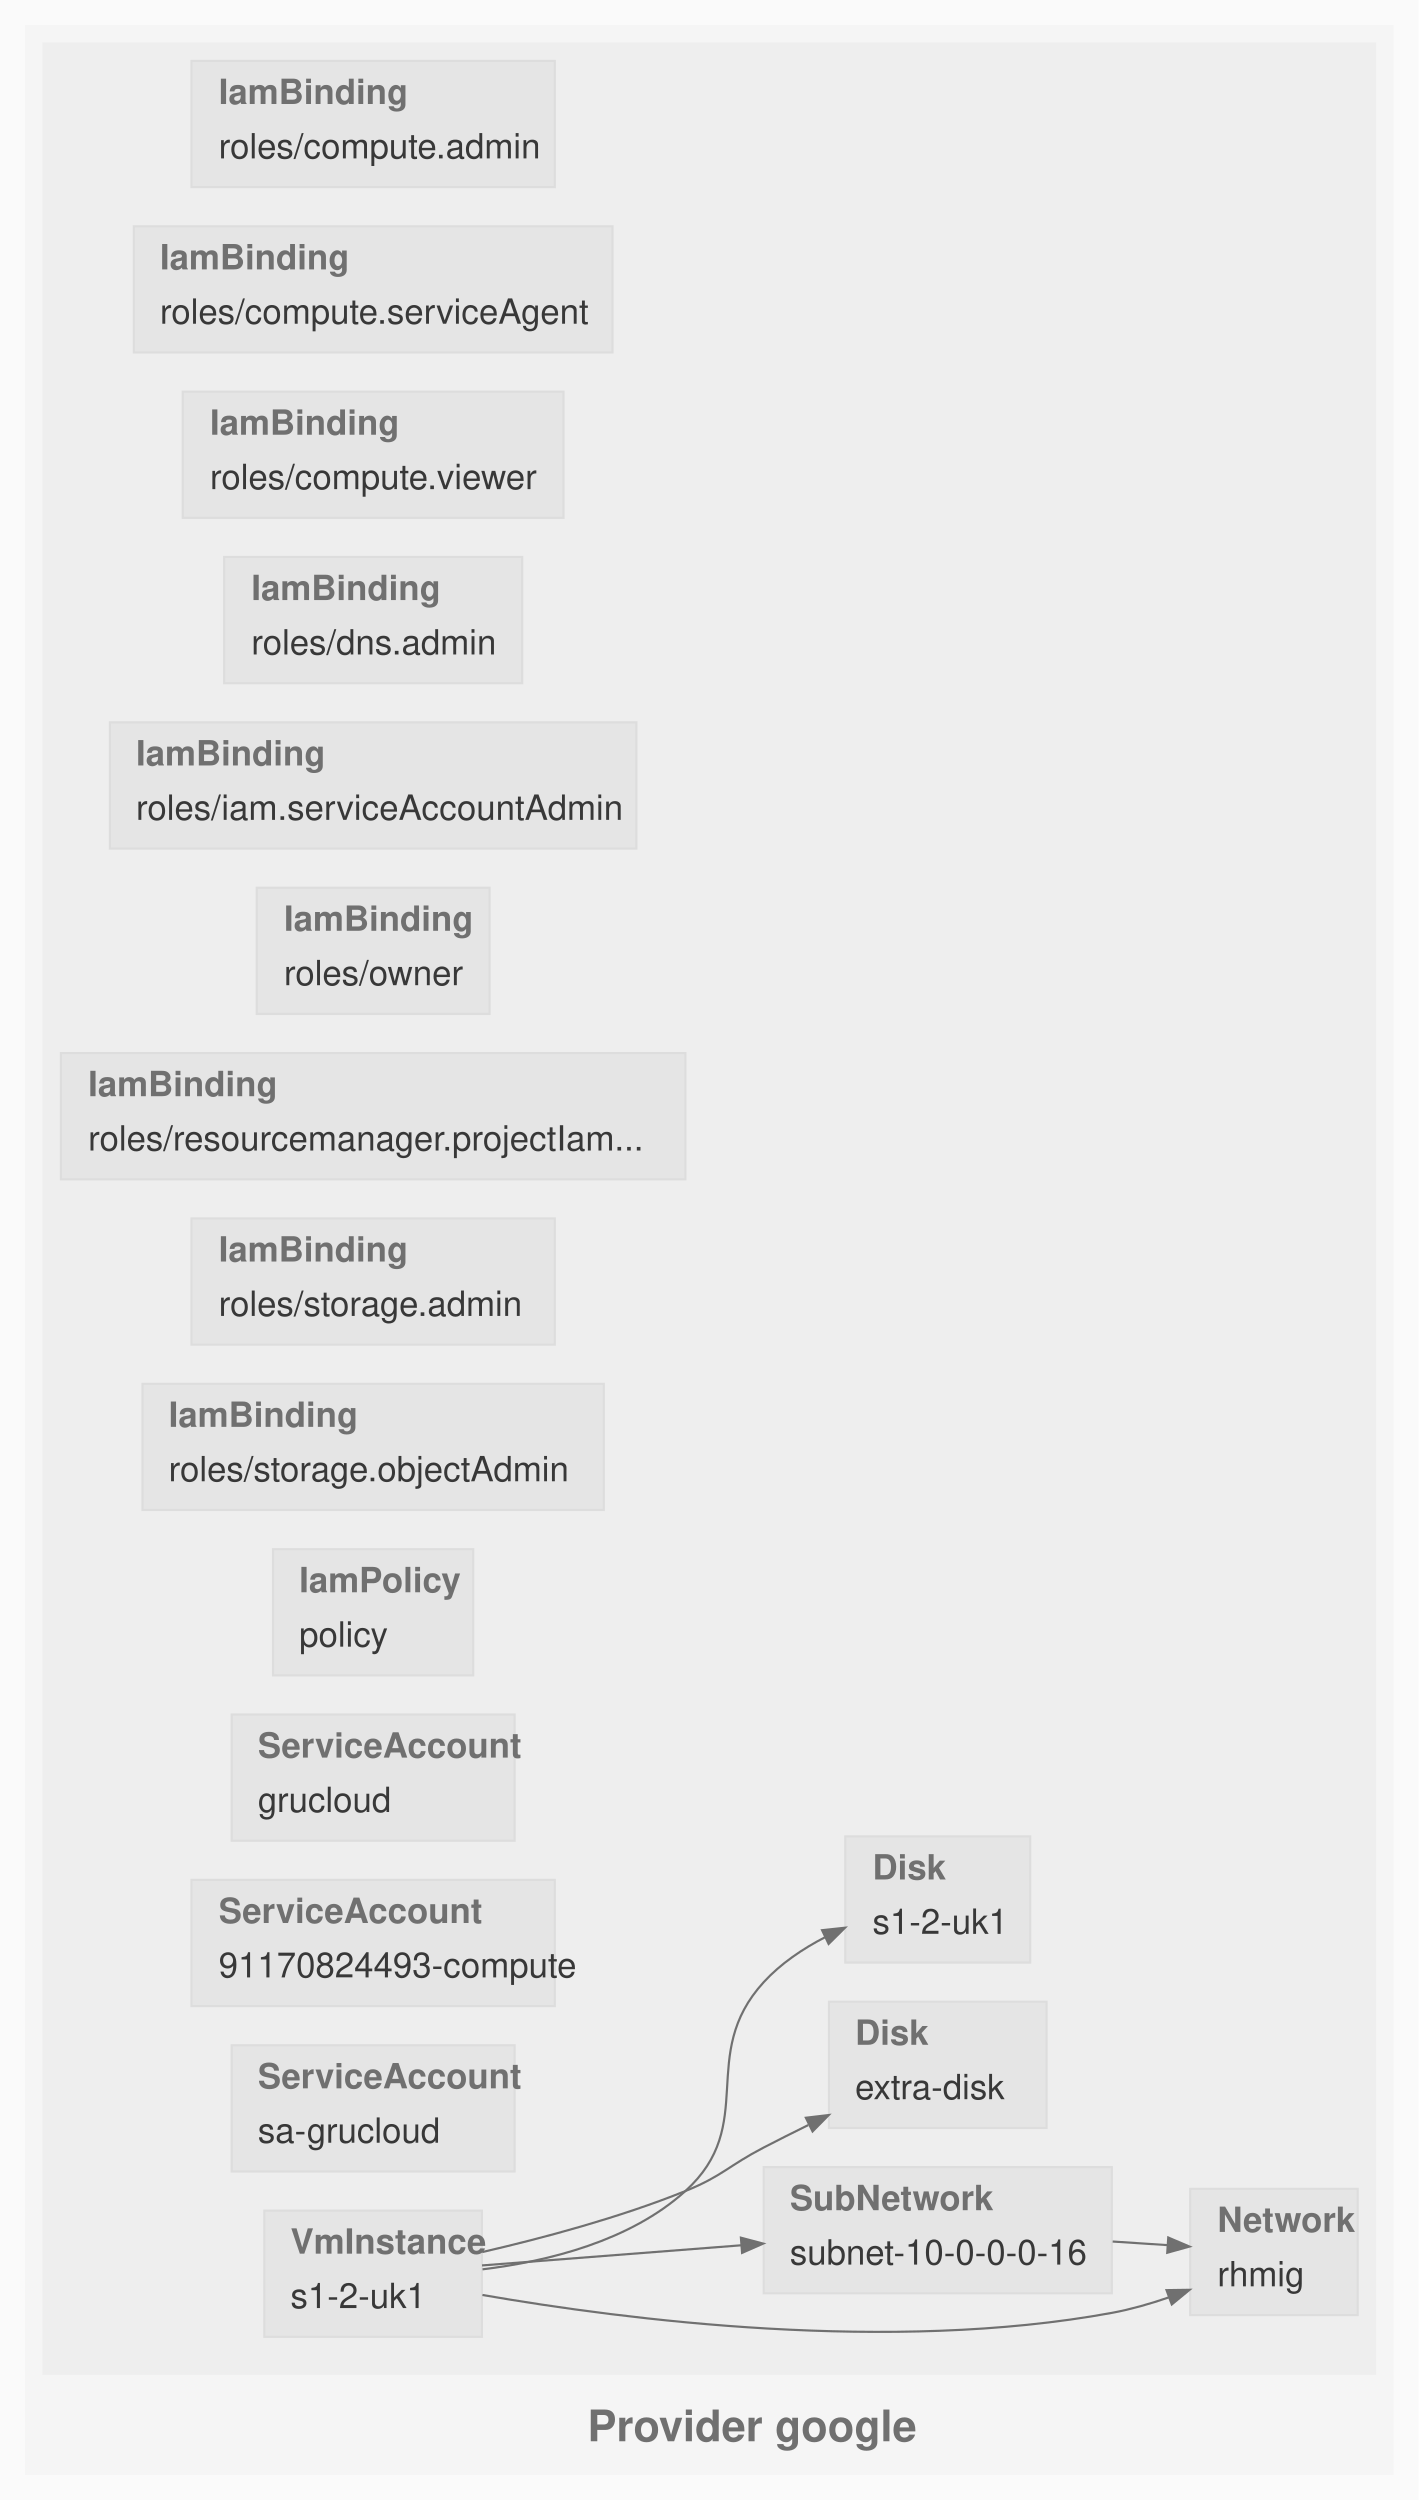
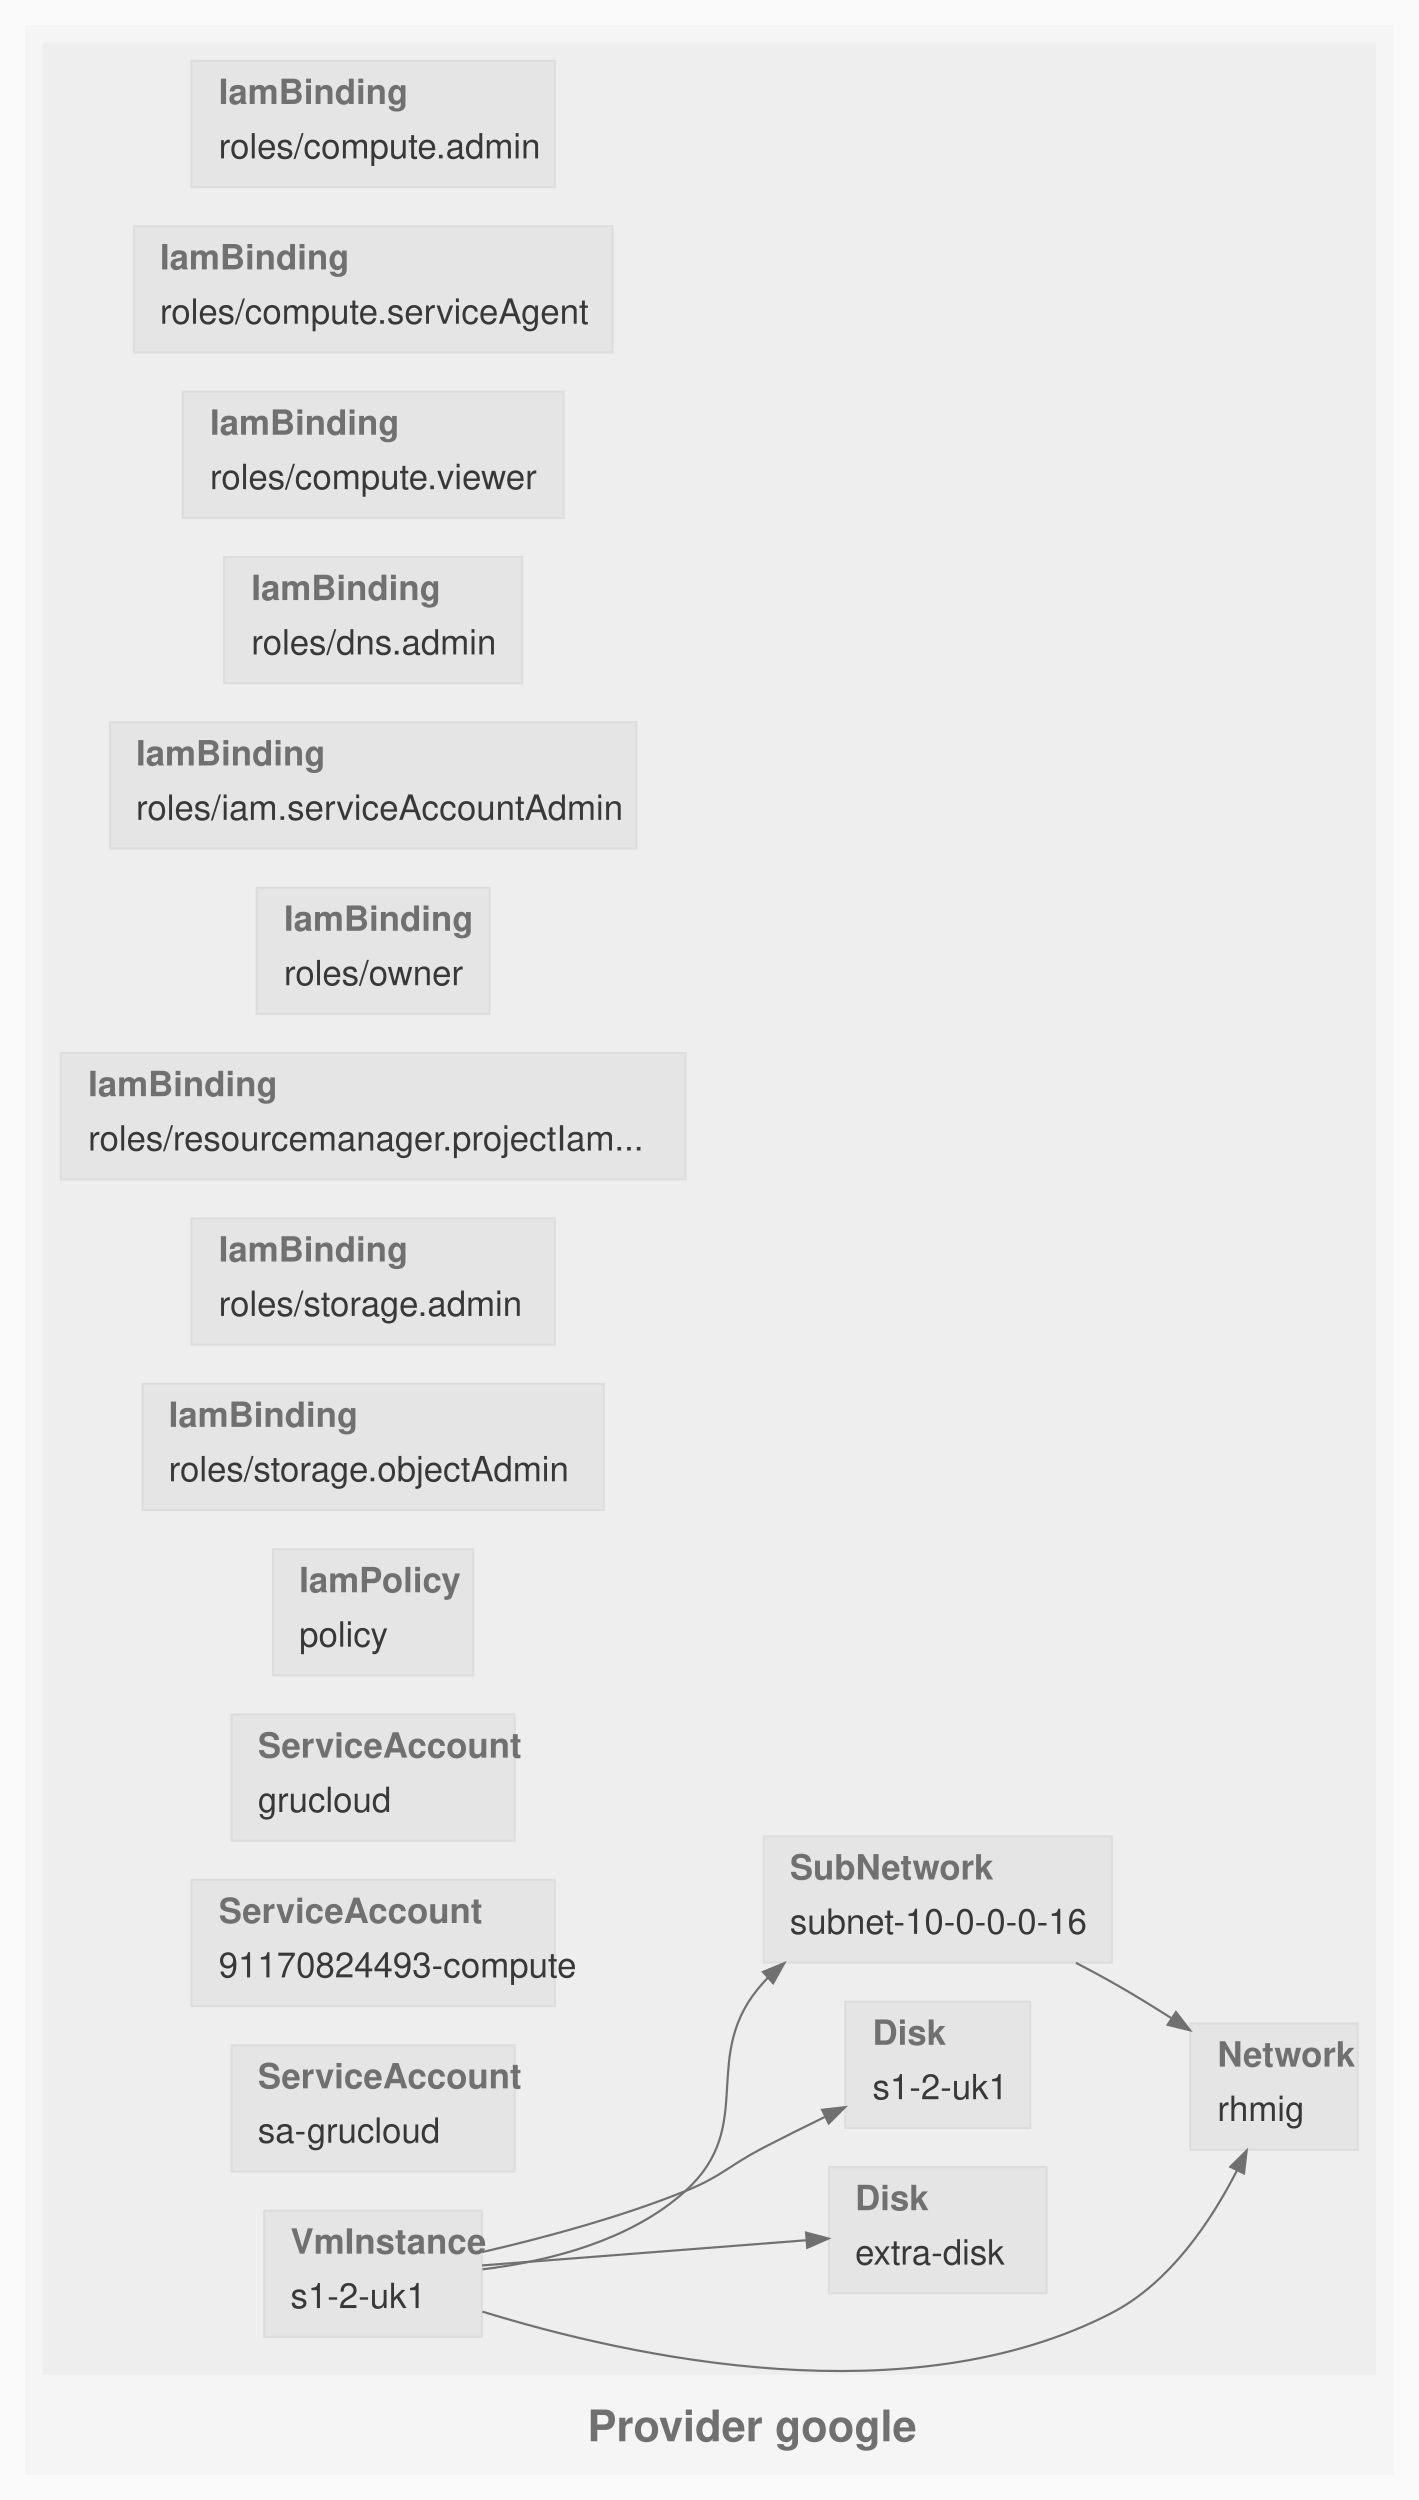
<svg xmlns="http://www.w3.org/2000/svg" width="652pt" height="1149pt" viewBox="0.00 0.00 652.00 1149.00">
  <g id="graph0" class="graph" transform="scale(1 1) rotate(0) translate(4 1145)">
    <polygon fill="#fafafa" stroke="transparent" points="-4,4 -4,-1145 648,-1145 648,4 -4,4" />
    <g id="clust1" class="cluster">
      <polygon fill="#f5f5f5" stroke="#f5f5f5" points="8,-8 8,-1133 636,-1133 636,-8 8,-8" />
      <text text-anchor="start" x="266" y="-23" font-family="Helvetica,sans-Serif" font-weight="bold" font-size="20.00" fill="#707070">Provider google</text>
    </g>
    <g id="clust2" class="cluster">
      <polygon fill="#eeeeee" stroke="#eeeeee" points="16,-54 16,-1125 628,-1125 628,-54 16,-54" />
      <text text-anchor="start" x="318" y="-58.2" font-family="Helvetica,sans-Serif" font-size="1.00" fill="#383838"> </text>
    </g>
    <g id="node1" class="node">
-       <polygon fill="#e5e5e5" stroke="#dddddd" points="620,-139 543,-139 543,-81 620,-81 620,-139" />
-       <text text-anchor="start" x="555.5" y="-119.2" font-family="Helvetica,sans-Serif" font-weight="bold" font-size="16.00" fill="#707070">Network</text>
-       <text text-anchor="start" x="555.5" y="-94.2" font-family="Helvetica,sans-Serif" font-size="16.00" fill="#383838">rhmig</text>
+       <polygon fill="#e5e5e5" stroke="#dddddd" points="620,-215 543,-215 543,-157 620,-157 620,-215" />
+       <text text-anchor="start" x="555.5" y="-195.2" font-family="Helvetica,sans-Serif" font-weight="bold" font-size="16.00" fill="#707070">Network</text>
+       <text text-anchor="start" x="555.5" y="-170.2" font-family="Helvetica,sans-Serif" font-size="16.00" fill="#383838">rhmig</text>
    </g>
    <g id="node2" class="node">
-       <polygon fill="#e5e5e5" stroke="#dddddd" points="507,-149 347,-149 347,-91 507,-91 507,-149" />
-       <text text-anchor="start" x="359" y="-129.2" font-family="Helvetica,sans-Serif" font-weight="bold" font-size="16.00" fill="#707070">SubNetwork</text>
-       <text text-anchor="start" x="359" y="-104.2" font-family="Helvetica,sans-Serif" font-size="16.00" fill="#383838">subnet-10-0-0-0-16</text>
+       <polygon fill="#e5e5e5" stroke="#dddddd" points="477,-149 377,-149 377,-91 477,-91 477,-149" />
+       <text text-anchor="start" x="389" y="-129.2" font-family="Helvetica,sans-Serif" font-weight="bold" font-size="16.00" fill="#707070">Disk</text>
+       <text text-anchor="start" x="389" y="-104.2" font-family="Helvetica,sans-Serif" font-size="16.00" fill="#383838">extra-disk</text>
+     </g>
+     <g id="node3" class="node">
+       <polygon fill="#e5e5e5" stroke="#dddddd" points="469.5,-225 384.5,-225 384.5,-167 469.5,-167 469.5,-225" />
+       <text text-anchor="start" x="397" y="-205.2" font-family="Helvetica,sans-Serif" font-weight="bold" font-size="16.00" fill="#707070">Disk</text>
+       <text text-anchor="start" x="397" y="-180.2" font-family="Helvetica,sans-Serif" font-size="16.00" fill="#383838">s1-2-uk1</text>
+     </g>
+     <g id="node4" class="node">
+       <polygon fill="#e5e5e5" stroke="#dddddd" points="507,-301 347,-301 347,-243 507,-243 507,-301" />
+       <text text-anchor="start" x="359" y="-281.2" font-family="Helvetica,sans-Serif" font-weight="bold" font-size="16.00" fill="#707070">SubNetwork</text>
+       <text text-anchor="start" x="359" y="-256.2" font-family="Helvetica,sans-Serif" font-size="16.00" fill="#383838">subnet-10-0-0-0-16</text>
    </g>
    <g id="edge1" class="edge">
-       <path fill="none" stroke="#707070" d="M507.38,-114.79C515.93,-114.23 524.43,-113.68 532.45,-113.15" />
-       <polygon fill="#707070" stroke="#707070" points="532.93,-116.63 542.68,-112.48 532.47,-109.64 532.93,-116.63" />
+       <path fill="none" stroke="#707070" d="M490.49,-242.88C496.12,-239.97 501.7,-236.99 507,-234 516.05,-228.89 525.5,-223.1 534.49,-217.35" />
+       <polygon fill="#707070" stroke="#707070" points="536.45,-220.25 542.94,-211.88 532.64,-214.38 536.45,-220.25" />
    </g>
-     <g id="node3" class="node">
+     <g id="node5" class="node">
      <polygon fill="#e5e5e5" stroke="#dddddd" points="251,-1117 84,-1117 84,-1059 251,-1059 251,-1117" />
      <text text-anchor="start" x="96.5" y="-1097.2" font-family="Helvetica,sans-Serif" font-weight="bold" font-size="16.00" fill="#707070">IamBinding</text>
      <text text-anchor="start" x="96.5" y="-1072.2" font-family="Helvetica,sans-Serif" font-size="16.00" fill="#383838">roles/compute.admin</text>
    </g>
-     <g id="node4" class="node">
+     <g id="node6" class="node">
      <polygon fill="#e5e5e5" stroke="#dddddd" points="277.5,-1041 57.5,-1041 57.5,-983 277.5,-983 277.5,-1041" />
      <text text-anchor="start" x="69.5" y="-1021.2" font-family="Helvetica,sans-Serif" font-weight="bold" font-size="16.00" fill="#707070">IamBinding</text>
      <text text-anchor="start" x="69.5" y="-996.2" font-family="Helvetica,sans-Serif" font-size="16.00" fill="#383838">roles/compute.serviceAgent</text>
    </g>
-     <g id="node5" class="node">
+     <g id="node7" class="node">
      <polygon fill="#e5e5e5" stroke="#dddddd" points="255,-965 80,-965 80,-907 255,-907 255,-965" />
      <text text-anchor="start" x="92.5" y="-945.2" font-family="Helvetica,sans-Serif" font-weight="bold" font-size="16.00" fill="#707070">IamBinding</text>
      <text text-anchor="start" x="92.5" y="-920.2" font-family="Helvetica,sans-Serif" font-size="16.00" fill="#383838">roles/compute.viewer</text>
    </g>
-     <g id="node6" class="node">
+     <g id="node8" class="node">
      <polygon fill="#e5e5e5" stroke="#dddddd" points="236,-889 99,-889 99,-831 236,-831 236,-889" />
      <text text-anchor="start" x="111.5" y="-869.2" font-family="Helvetica,sans-Serif" font-weight="bold" font-size="16.00" fill="#707070">IamBinding</text>
      <text text-anchor="start" x="111.5" y="-844.2" font-family="Helvetica,sans-Serif" font-size="16.00" fill="#383838">roles/dns.admin</text>
    </g>
-     <g id="node7" class="node">
+     <g id="node9" class="node">
      <polygon fill="#e5e5e5" stroke="#dddddd" points="288.5,-813 46.5,-813 46.5,-755 288.5,-755 288.5,-813" />
      <text text-anchor="start" x="58.5" y="-793.2" font-family="Helvetica,sans-Serif" font-weight="bold" font-size="16.00" fill="#707070">IamBinding</text>
      <text text-anchor="start" x="58.5" y="-768.2" font-family="Helvetica,sans-Serif" font-size="16.00" fill="#383838">roles/iam.serviceAccountAdmin</text>
    </g>
-     <g id="node8" class="node">
+     <g id="node10" class="node">
      <polygon fill="#e5e5e5" stroke="#dddddd" points="221,-737 114,-737 114,-679 221,-679 221,-737" />
      <text text-anchor="start" x="126.5" y="-717.2" font-family="Helvetica,sans-Serif" font-weight="bold" font-size="16.00" fill="#707070">IamBinding</text>
      <text text-anchor="start" x="126.5" y="-692.2" font-family="Helvetica,sans-Serif" font-size="16.00" fill="#383838">roles/owner</text>
    </g>
-     <g id="node9" class="node">
+     <g id="node11" class="node">
      <polygon fill="#e5e5e5" stroke="#dddddd" points="311,-661 24,-661 24,-603 311,-603 311,-661" />
      <text text-anchor="start" x="36.5" y="-641.2" font-family="Helvetica,sans-Serif" font-weight="bold" font-size="16.00" fill="#707070">IamBinding</text>
      <text text-anchor="start" x="36.5" y="-616.2" font-family="Helvetica,sans-Serif" font-size="16.00" fill="#383838">roles/resourcemanager.projectIam...</text>
    </g>
-     <g id="node10" class="node">
+     <g id="node12" class="node">
      <polygon fill="#e5e5e5" stroke="#dddddd" points="251,-585 84,-585 84,-527 251,-527 251,-585" />
      <text text-anchor="start" x="96.5" y="-565.2" font-family="Helvetica,sans-Serif" font-weight="bold" font-size="16.00" fill="#707070">IamBinding</text>
      <text text-anchor="start" x="96.5" y="-540.2" font-family="Helvetica,sans-Serif" font-size="16.00" fill="#383838">roles/storage.admin</text>
    </g>
-     <g id="node11" class="node">
+     <g id="node13" class="node">
      <polygon fill="#e5e5e5" stroke="#dddddd" points="273.5,-509 61.5,-509 61.5,-451 273.5,-451 273.5,-509" />
      <text text-anchor="start" x="73.5" y="-489.2" font-family="Helvetica,sans-Serif" font-weight="bold" font-size="16.00" fill="#707070">IamBinding</text>
      <text text-anchor="start" x="73.5" y="-464.2" font-family="Helvetica,sans-Serif" font-size="16.00" fill="#383838">roles/storage.objectAdmin</text>
    </g>
-     <g id="node12" class="node">
+     <g id="node14" class="node">
      <polygon fill="#e5e5e5" stroke="#dddddd" points="213.5,-433 121.5,-433 121.5,-375 213.5,-375 213.5,-433" />
      <text text-anchor="start" x="133.5" y="-413.2" font-family="Helvetica,sans-Serif" font-weight="bold" font-size="16.00" fill="#707070">IamPolicy</text>
      <text text-anchor="start" x="133.5" y="-388.2" font-family="Helvetica,sans-Serif" font-size="16.00" fill="#383838">policy</text>
-     </g>
-     <g id="node13" class="node">
-       <polygon fill="#e5e5e5" stroke="#dddddd" points="477,-225 377,-225 377,-167 477,-167 477,-225" />
-       <text text-anchor="start" x="389" y="-205.2" font-family="Helvetica,sans-Serif" font-weight="bold" font-size="16.00" fill="#707070">Disk</text>
-       <text text-anchor="start" x="389" y="-180.2" font-family="Helvetica,sans-Serif" font-size="16.00" fill="#383838">extra-disk</text>
-     </g>
-     <g id="node14" class="node">
-       <polygon fill="#e5e5e5" stroke="#dddddd" points="469.5,-301 384.5,-301 384.5,-243 469.5,-243 469.5,-301" />
-       <text text-anchor="start" x="397" y="-281.2" font-family="Helvetica,sans-Serif" font-weight="bold" font-size="16.00" fill="#707070">Disk</text>
-       <text text-anchor="start" x="397" y="-256.2" font-family="Helvetica,sans-Serif" font-size="16.00" fill="#383838">s1-2-uk1</text>
    </g>
    <g id="node15" class="node">
      <polygon fill="#e5e5e5" stroke="#dddddd" points="232.5,-357 102.5,-357 102.5,-299 232.5,-299 232.5,-357" />
      <text text-anchor="start" x="114.5" y="-337.2" font-family="Helvetica,sans-Serif" font-weight="bold" font-size="16.00" fill="#707070">ServiceAccount</text>
      <text text-anchor="start" x="114.5" y="-312.2" font-family="Helvetica,sans-Serif" font-size="16.00" fill="#383838">grucloud</text>
    </g>
    <g id="node16" class="node">
      <polygon fill="#e5e5e5" stroke="#dddddd" points="251,-281 84,-281 84,-223 251,-223 251,-281" />
      <text text-anchor="start" x="96.5" y="-261.2" font-family="Helvetica,sans-Serif" font-weight="bold" font-size="16.00" fill="#707070">ServiceAccount</text>
      <text text-anchor="start" x="96.5" y="-236.2" font-family="Helvetica,sans-Serif" font-size="16.00" fill="#383838">91170824493-compute</text>
    </g>
    <g id="node17" class="node">
      <polygon fill="#e5e5e5" stroke="#dddddd" points="232.5,-205 102.5,-205 102.5,-147 232.5,-147 232.5,-205" />
      <text text-anchor="start" x="114.5" y="-185.2" font-family="Helvetica,sans-Serif" font-weight="bold" font-size="16.00" fill="#707070">ServiceAccount</text>
      <text text-anchor="start" x="114.5" y="-160.2" font-family="Helvetica,sans-Serif" font-size="16.00" fill="#383838">sa-grucloud</text>
    </g>
    <g id="node18" class="node">
      <polygon fill="#e5e5e5" stroke="#dddddd" points="217.5,-129 117.5,-129 117.5,-71 217.5,-71 217.5,-129" />
      <text text-anchor="start" x="129.5" y="-109.2" font-family="Helvetica,sans-Serif" font-weight="bold" font-size="16.00" fill="#707070">VmInstance</text>
      <text text-anchor="start" x="129.5" y="-84.2" font-family="Helvetica,sans-Serif" font-size="16.00" fill="#383838">s1-2-uk1</text>
    </g>
    <g id="edge2" class="edge">
-       <path fill="none" stroke="#707070" d="M217.73,-90.23C284.03,-78.7 405.42,-63.31 507,-82 515.68,-83.6 524.67,-86.18 533.25,-89.14" />
-       <polygon fill="#707070" stroke="#707070" points="532.14,-92.45 542.73,-92.61 534.55,-85.88 532.14,-92.45" />
+       <path fill="none" stroke="#707070" d="M217.72,-82.59C286.66,-61.35 413.98,-33.83 507,-82 533.52,-95.73 552.52,-123.92 564.54,-147.5" />
+       <polygon fill="#707070" stroke="#707070" points="561.45,-149.13 568.97,-156.59 567.74,-146.07 561.45,-149.13" />
+     </g>
+     <g id="edge5" class="edge">
+       <path fill="none" stroke="#707070" d="M217.54,-103.81C259.91,-107.1 321.27,-111.87 366.46,-115.38" />
+       <polygon fill="#707070" stroke="#707070" points="366.46,-118.89 376.7,-116.17 367.01,-111.91 366.46,-118.89" />
+     </g>
+     <g id="edge4" class="edge">
+       <path fill="none" stroke="#707070" d="M217.62,-109.95C245.54,-116.38 280.85,-125.82 311,-138 327.97,-144.85 330.75,-149.58 347,-158 356.02,-162.67 365.71,-167.49 375.1,-172.06" />
+       <polygon fill="#707070" stroke="#707070" points="373.84,-175.34 384.36,-176.54 376.88,-169.03 373.84,-175.34" />
    </g>
    <g id="edge3" class="edge">
-       <path fill="none" stroke="#707070" d="M217.54,-103.81C251.17,-106.42 296.76,-109.96 336.73,-113.07" />
-       <polygon fill="#707070" stroke="#707070" points="336.52,-116.56 346.76,-113.85 337.06,-109.58 336.52,-116.56" />
-     </g>
-     <g id="edge5" class="edge">
-       <path fill="none" stroke="#707070" d="M217.62,-109.95C245.54,-116.38 280.85,-125.82 311,-138 327.97,-144.85 330.75,-149.58 347,-158 353.6,-161.42 360.55,-164.91 367.49,-168.33" />
-       <polygon fill="#707070" stroke="#707070" points="366.37,-171.68 376.89,-172.93 369.45,-165.39 366.37,-171.68" />
-     </g>
-     <g id="edge4" class="edge">
-       <path fill="none" stroke="#707070" d="M217.76,-102.01C248.01,-105.7 285.67,-115.05 311,-138 344.76,-168.6 316.25,-200.37 347,-234 354.78,-242.51 364.88,-249.32 375.25,-254.68" />
-       <polygon fill="#707070" stroke="#707070" points="373.83,-257.88 384.37,-259.02 376.84,-251.56 373.83,-257.88" />
+       <path fill="none" stroke="#707070" d="M217.76,-102.01C248.01,-105.7 285.67,-115.05 311,-138 344.76,-168.6 316.25,-200.37 347,-234 347.63,-234.69 348.27,-235.36 348.93,-236.03" />
+       <polygon fill="#707070" stroke="#707070" points="346.68,-238.71 356.47,-242.75 351.33,-233.48 346.68,-238.71" />
    </g>
  </g>
</svg>
